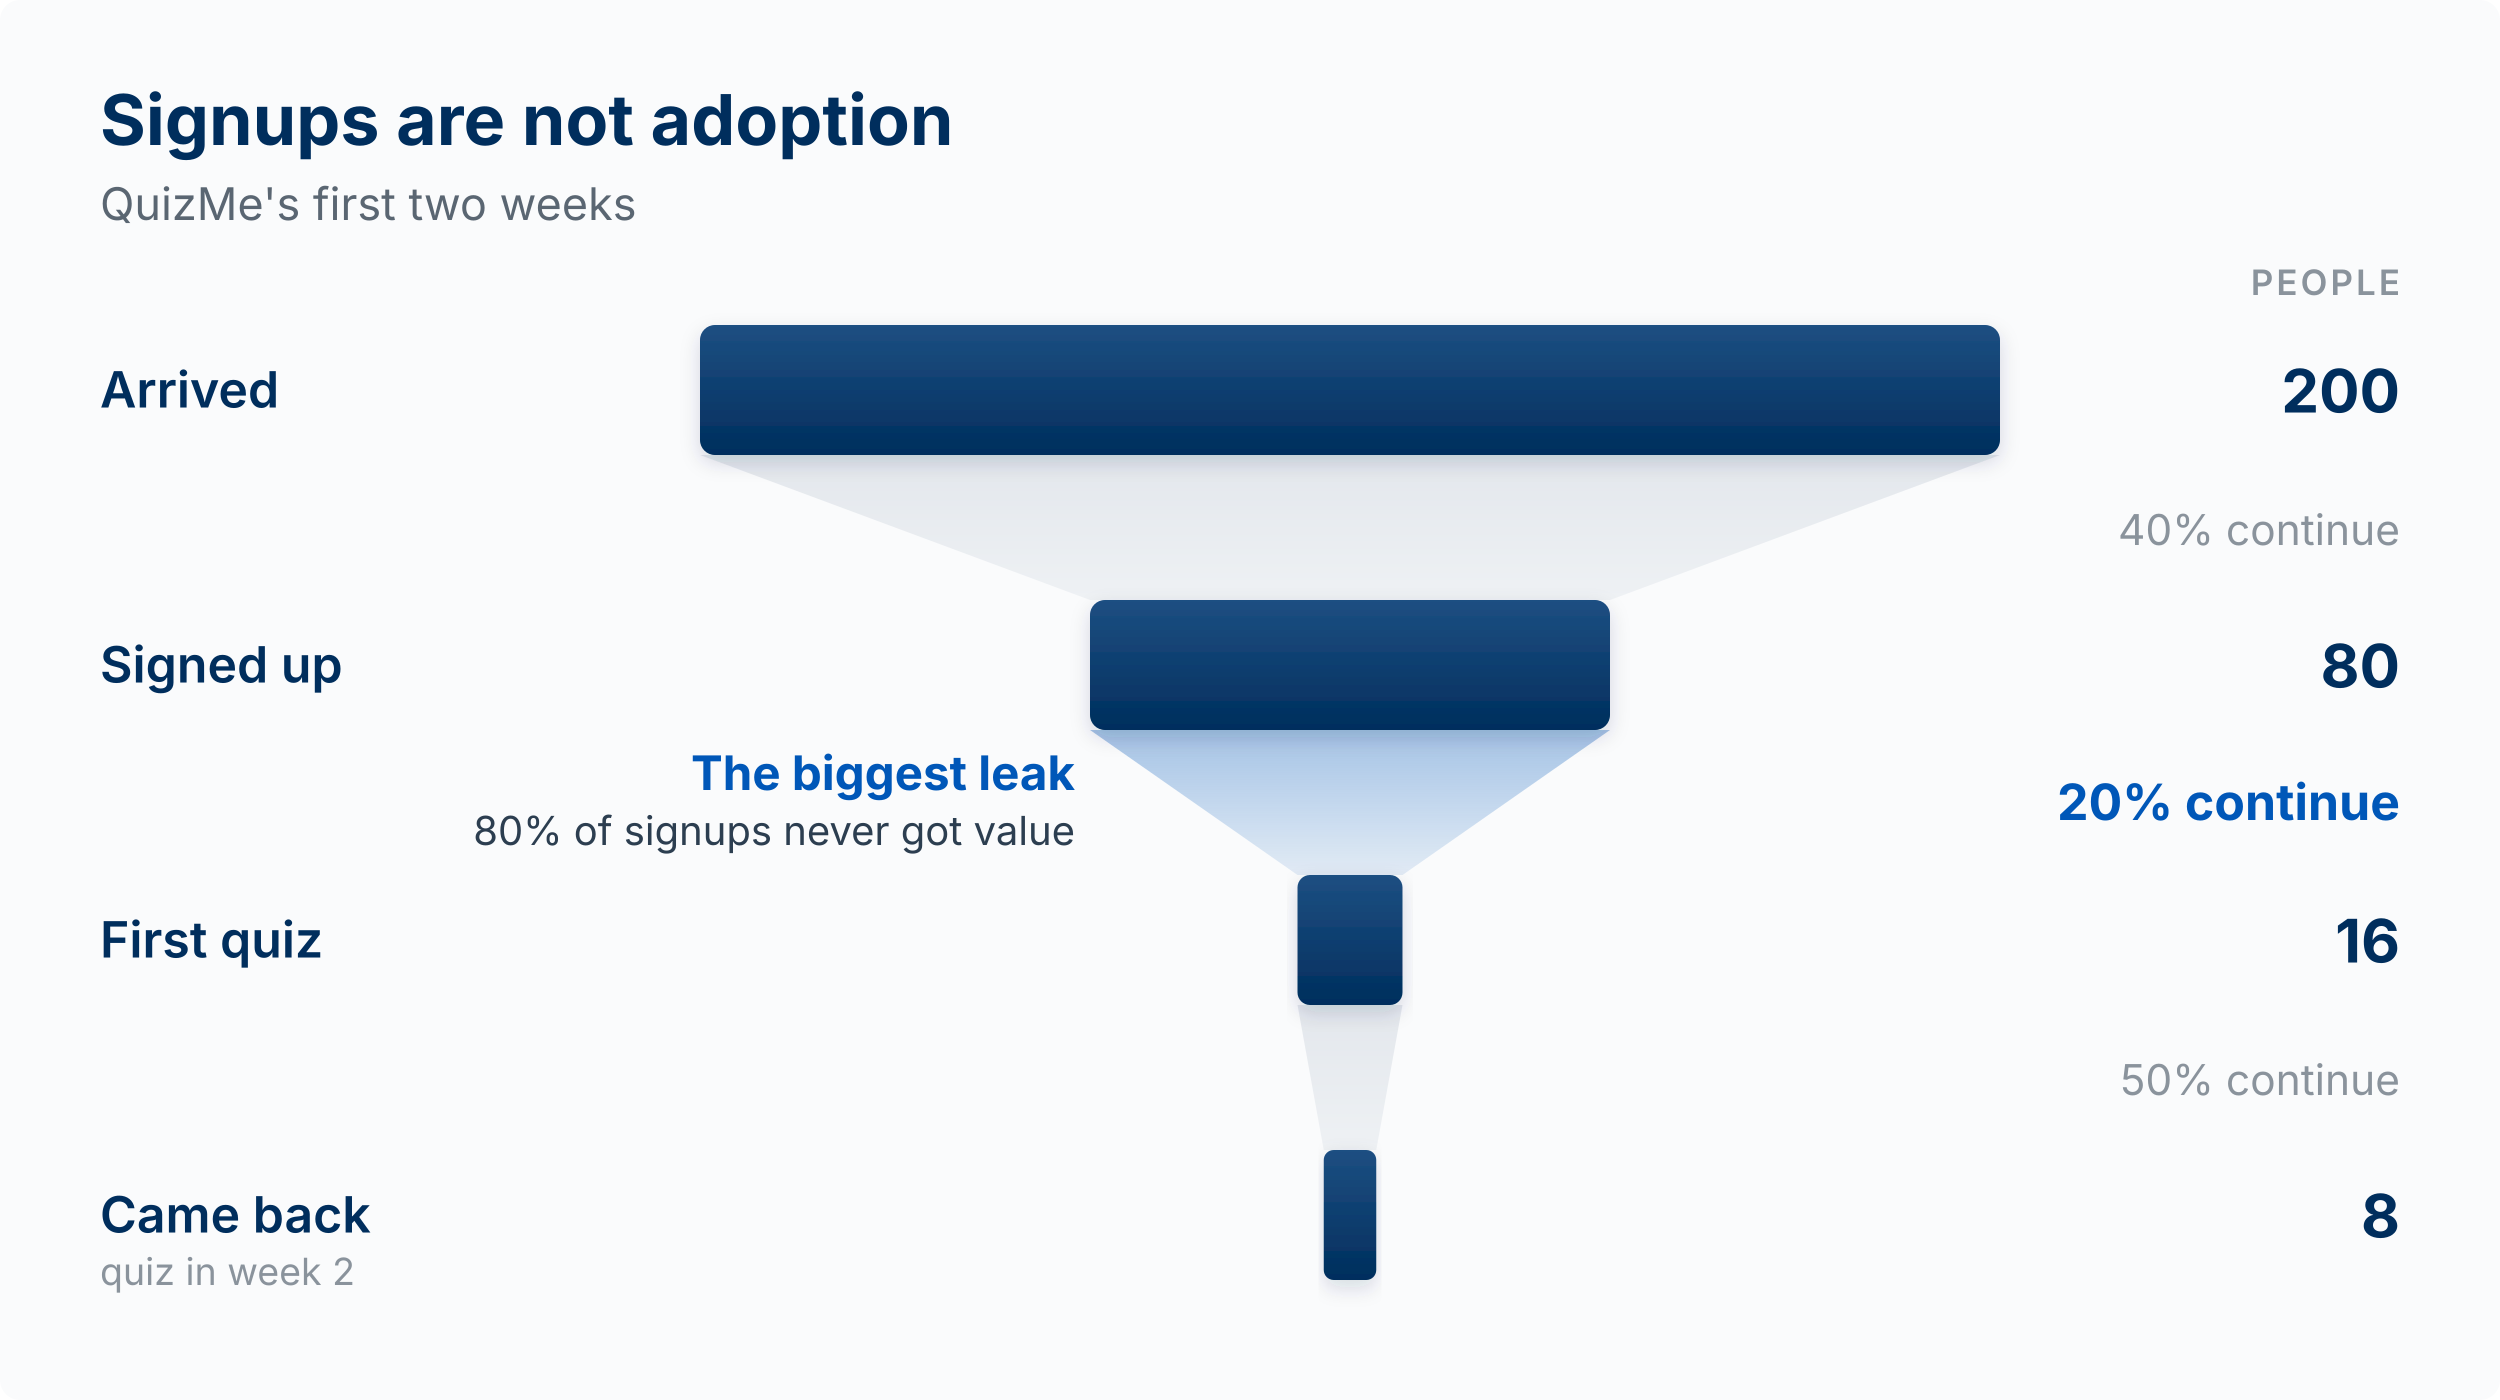
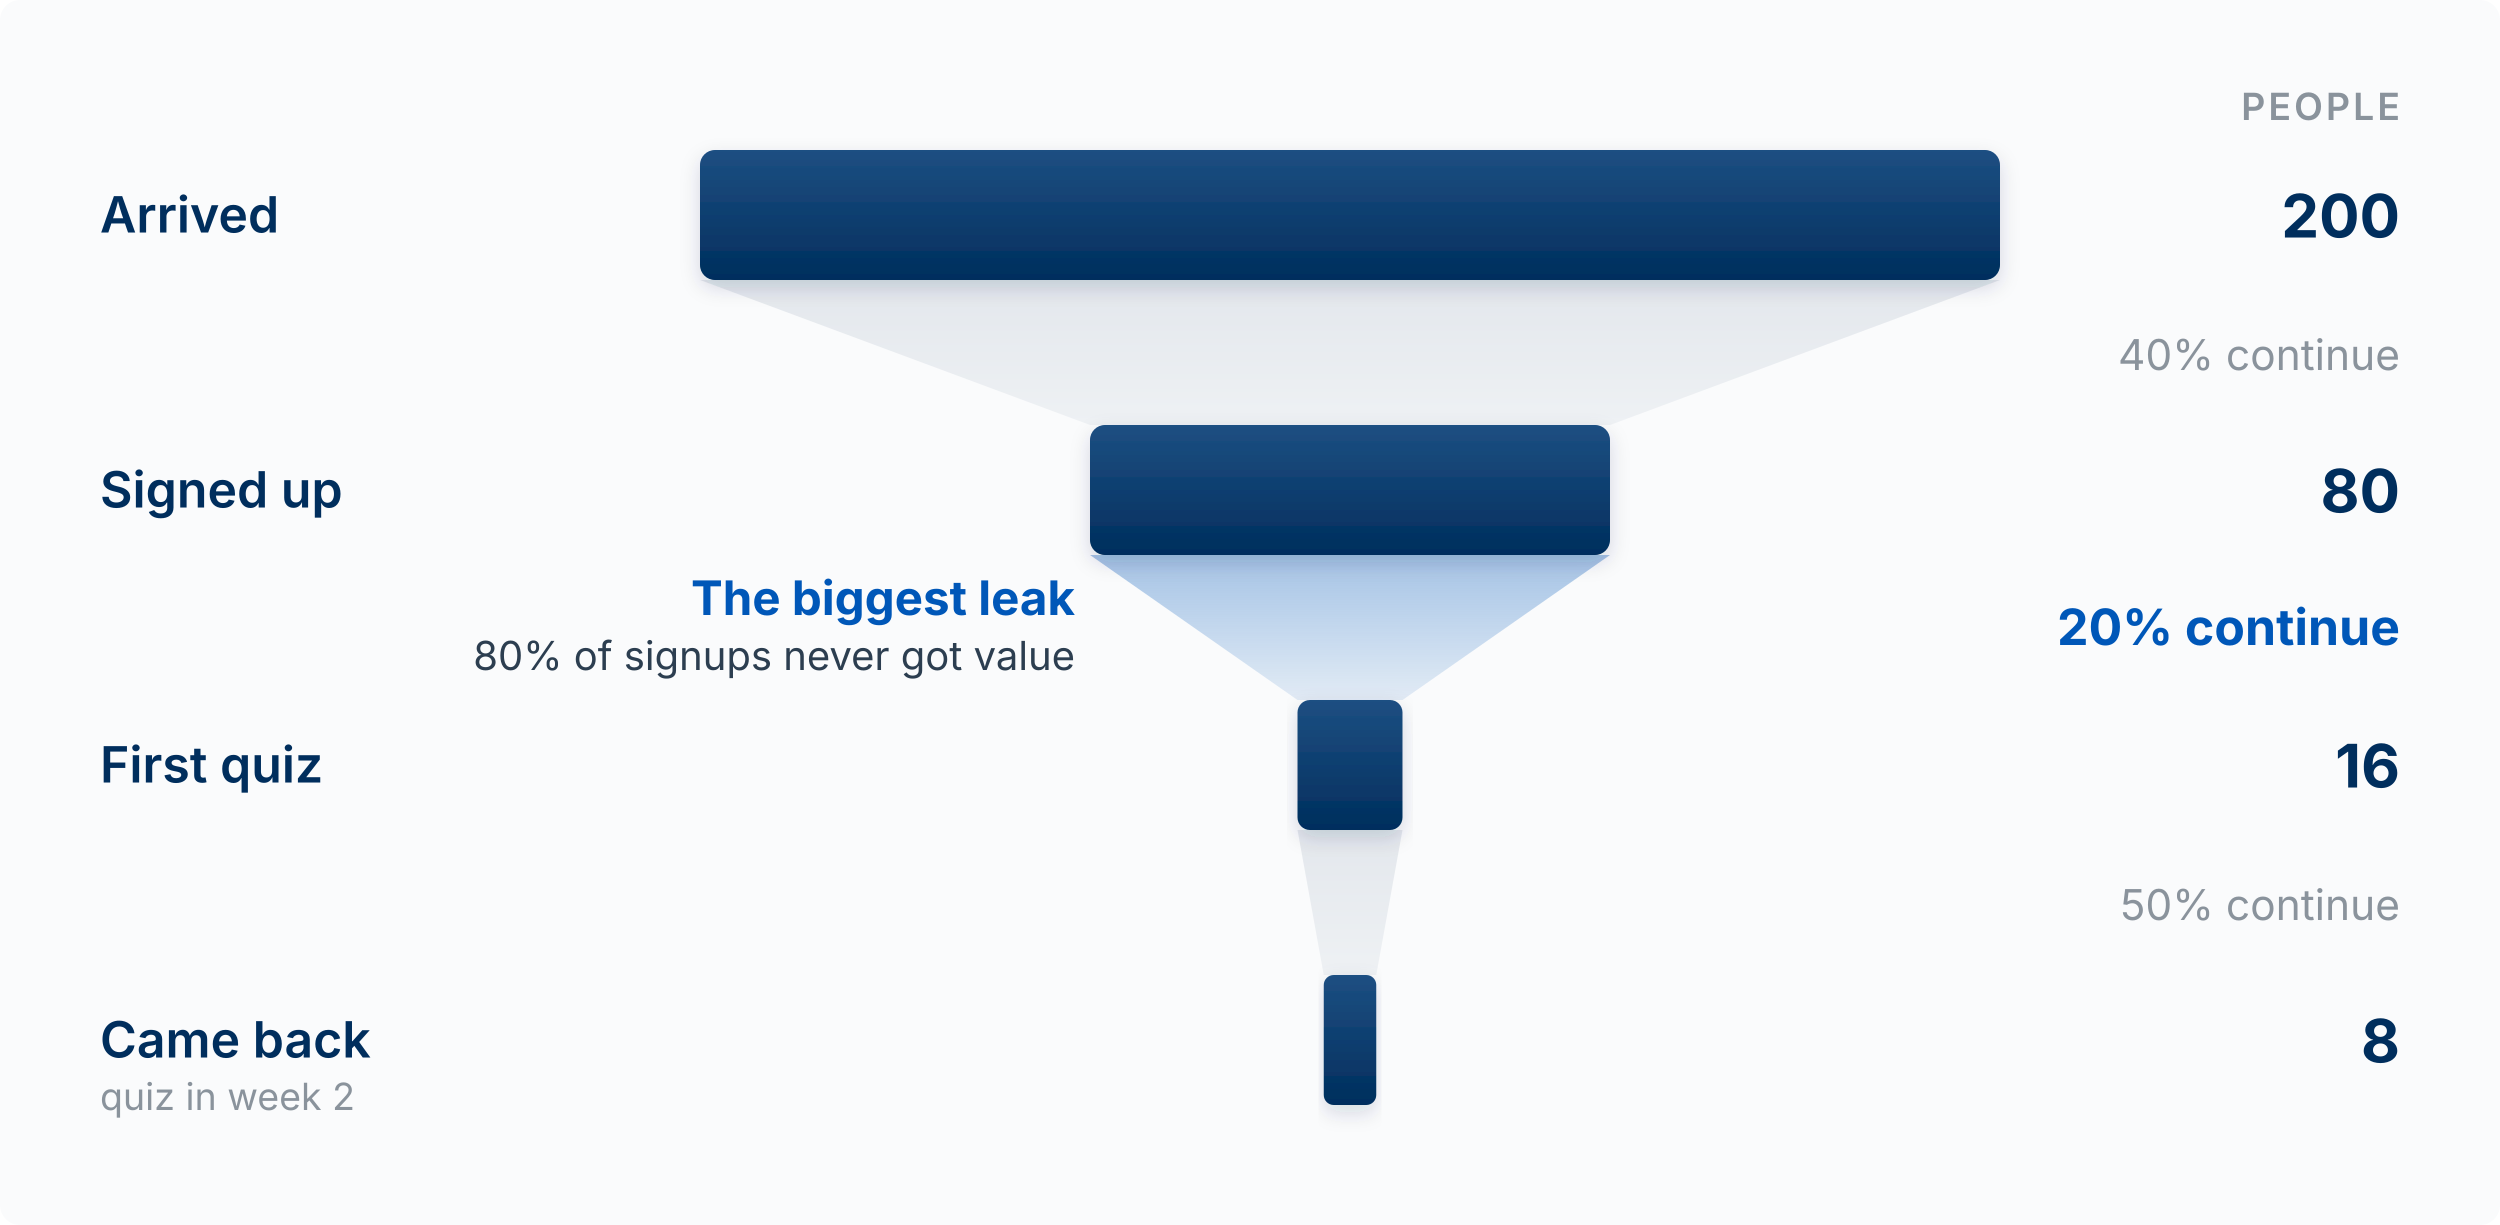
- <svg xmlns="http://www.w3.org/2000/svg" viewBox="0 0 1000 560" role="img" font-family="Inter, 'Helvetica Neue', Helvetica, Arial, sans-serif">
+ <svg xmlns="http://www.w3.org/2000/svg" viewBox="0 0 1000 490" role="img" font-family="Inter, 'Helvetica Neue', Helvetica, Arial, sans-serif">
  <defs>
    <linearGradient id="bar" x1="0" y1="0" x2="0" y2="1">
      <stop offset="0%" stop-color="#1D4F82" />
      <stop offset="100%" stop-color="#002E5D" />
    </linearGradient>
    <linearGradient id="flow" x1="0" y1="0" x2="0" y2="1">
      <stop offset="0%" stop-color="#E3E7EC" />
      <stop offset="100%" stop-color="#EEF1F4" />
    </linearGradient>
    <linearGradient id="leak" x1="0" y1="0" x2="0" y2="1">
      <stop offset="0%" stop-color="#0057B8" stop-opacity="0.34" />
      <stop offset="100%" stop-color="#0057B8" stop-opacity="0.10" />
    </linearGradient>
    <filter id="sh" x="-10%" y="-30%" width="120%" height="170%">
      <feDropShadow dx="0" dy="3" stdDeviation="4" flood-color="#0A2E4D" flood-opacity="0.15" />
    </filter>
  </defs>
-   <rect x="0" y="0" width="1000" height="560" rx="8" fill="#FAFBFC" />
-   <text x="40" y="58" font-size="28" font-weight="700" fill="#002E5D">Signups are not adoption</text>
-   <text x="40" y="88" font-size="18" fill="#5A6672">QuizMe's first two weeks</text>
-   <text x="960" y="118" text-anchor="end" font-size="14" font-weight="600" letter-spacing="1.2" fill="#8A939C">PEOPLE</text>
-   <polygon points="280,182 800,182 644,240 436,240" fill="url(#flow)" />
-   <polygon points="436,292 644,292 561,350 519,350" fill="url(#leak)" />
-   <polygon points="519,402 561,402 550.5,460 529.5,460" fill="url(#flow)" />
-   <rect x="280" y="130" width="520" height="52" rx="6" fill="url(#bar)" filter="url(#sh)" />
-   <rect x="436" y="240" width="208" height="52" rx="6" fill="url(#bar)" filter="url(#sh)" />
-   <rect x="519" y="350" width="42" height="52" rx="5" fill="url(#bar)" filter="url(#sh)" />
-   <rect x="529.5" y="460" width="21" height="52" rx="4" fill="url(#bar)" filter="url(#sh)" />
-   <g font-size="20" font-weight="600" fill="#002E5D">
-     <text x="40" y="163">Arrived</text>
-     <text x="40" y="273">Signed up</text>
-     <text x="40" y="383">First quiz</text>
-     <text x="40" y="493">Came back</text>
+   <rect x="0" y="0" width="1000" height="490" rx="8" fill="#FAFBFC" />
+   <g transform="translate(0,-70)">
+     <text x="960" y="118" text-anchor="end" font-size="15" font-weight="600" letter-spacing="1.2" fill="#8A939C">PEOPLE</text>
+     <polygon points="280,182 800,182 644,240 436,240" fill="url(#flow)" />
+     <polygon points="436,292 644,292 561,350 519,350" fill="url(#leak)" />
+     <polygon points="519,402 561,402 550.5,460 529.5,460" fill="url(#flow)" />
+     <rect x="280" y="130" width="520" height="52" rx="6" fill="url(#bar)" filter="url(#sh)" />
+     <rect x="436" y="240" width="208" height="52" rx="6" fill="url(#bar)" filter="url(#sh)" />
+     <rect x="519" y="350" width="42" height="52" rx="5" fill="url(#bar)" filter="url(#sh)" />
+     <rect x="529.5" y="460" width="21" height="52" rx="4" fill="url(#bar)" filter="url(#sh)" />
+     <g font-size="20" font-weight="600" fill="#002E5D">
+       <text x="40" y="163">Arrived</text>
+       <text x="40" y="273">Signed up</text>
+       <text x="40" y="383">First quiz</text>
+       <text x="40" y="493">Came back</text>
+     </g>
+     <text x="40" y="514" font-size="15" fill="#8A939C">quiz in week 2</text>
+     <g font-size="24" font-weight="700" fill="#002E5D" text-anchor="end">
+       <text x="960" y="165">200</text>
+       <text x="960" y="275">80</text>
+       <text x="960" y="385">16</text>
+       <text x="960" y="495">8</text>
+     </g>
+     <text x="960" y="218" text-anchor="end" font-size="17" fill="#8A939C">40% continue</text>
+     <text x="960" y="438" text-anchor="end" font-size="17" fill="#8A939C">50% continue</text>
+     <text x="960" y="328" text-anchor="end" font-size="20" font-weight="700" fill="#0057B8">20% continue</text>
+     <text x="430" y="316" text-anchor="end" font-size="19" font-weight="700" fill="#0057B8">The biggest leak</text>
+     <text x="430" y="338" text-anchor="end" font-size="16" fill="#2C3E50">80% of signups never got value</text>
  </g>
-   <text x="40" y="514" font-size="15" fill="#8A939C">quiz in week 2</text>
-   <g font-size="24" font-weight="700" fill="#002E5D" text-anchor="end">
-     <text x="960" y="165">200</text>
-     <text x="960" y="275">80</text>
-     <text x="960" y="385">16</text>
-     <text x="960" y="495">8</text>
-   </g>
-   <text x="960" y="218" text-anchor="end" font-size="17" fill="#8A939C">40% continue</text>
-   <text x="960" y="438" text-anchor="end" font-size="17" fill="#8A939C">50% continue</text>
-   <text x="960" y="328" text-anchor="end" font-size="20" font-weight="700" fill="#0057B8">20% continue</text>
-   <text x="430" y="316" text-anchor="end" font-size="19" font-weight="700" fill="#0057B8">The biggest leak</text>
-   <text x="430" y="338" text-anchor="end" font-size="16" fill="#2C3E50">80% of signups never got value</text>
</svg>
